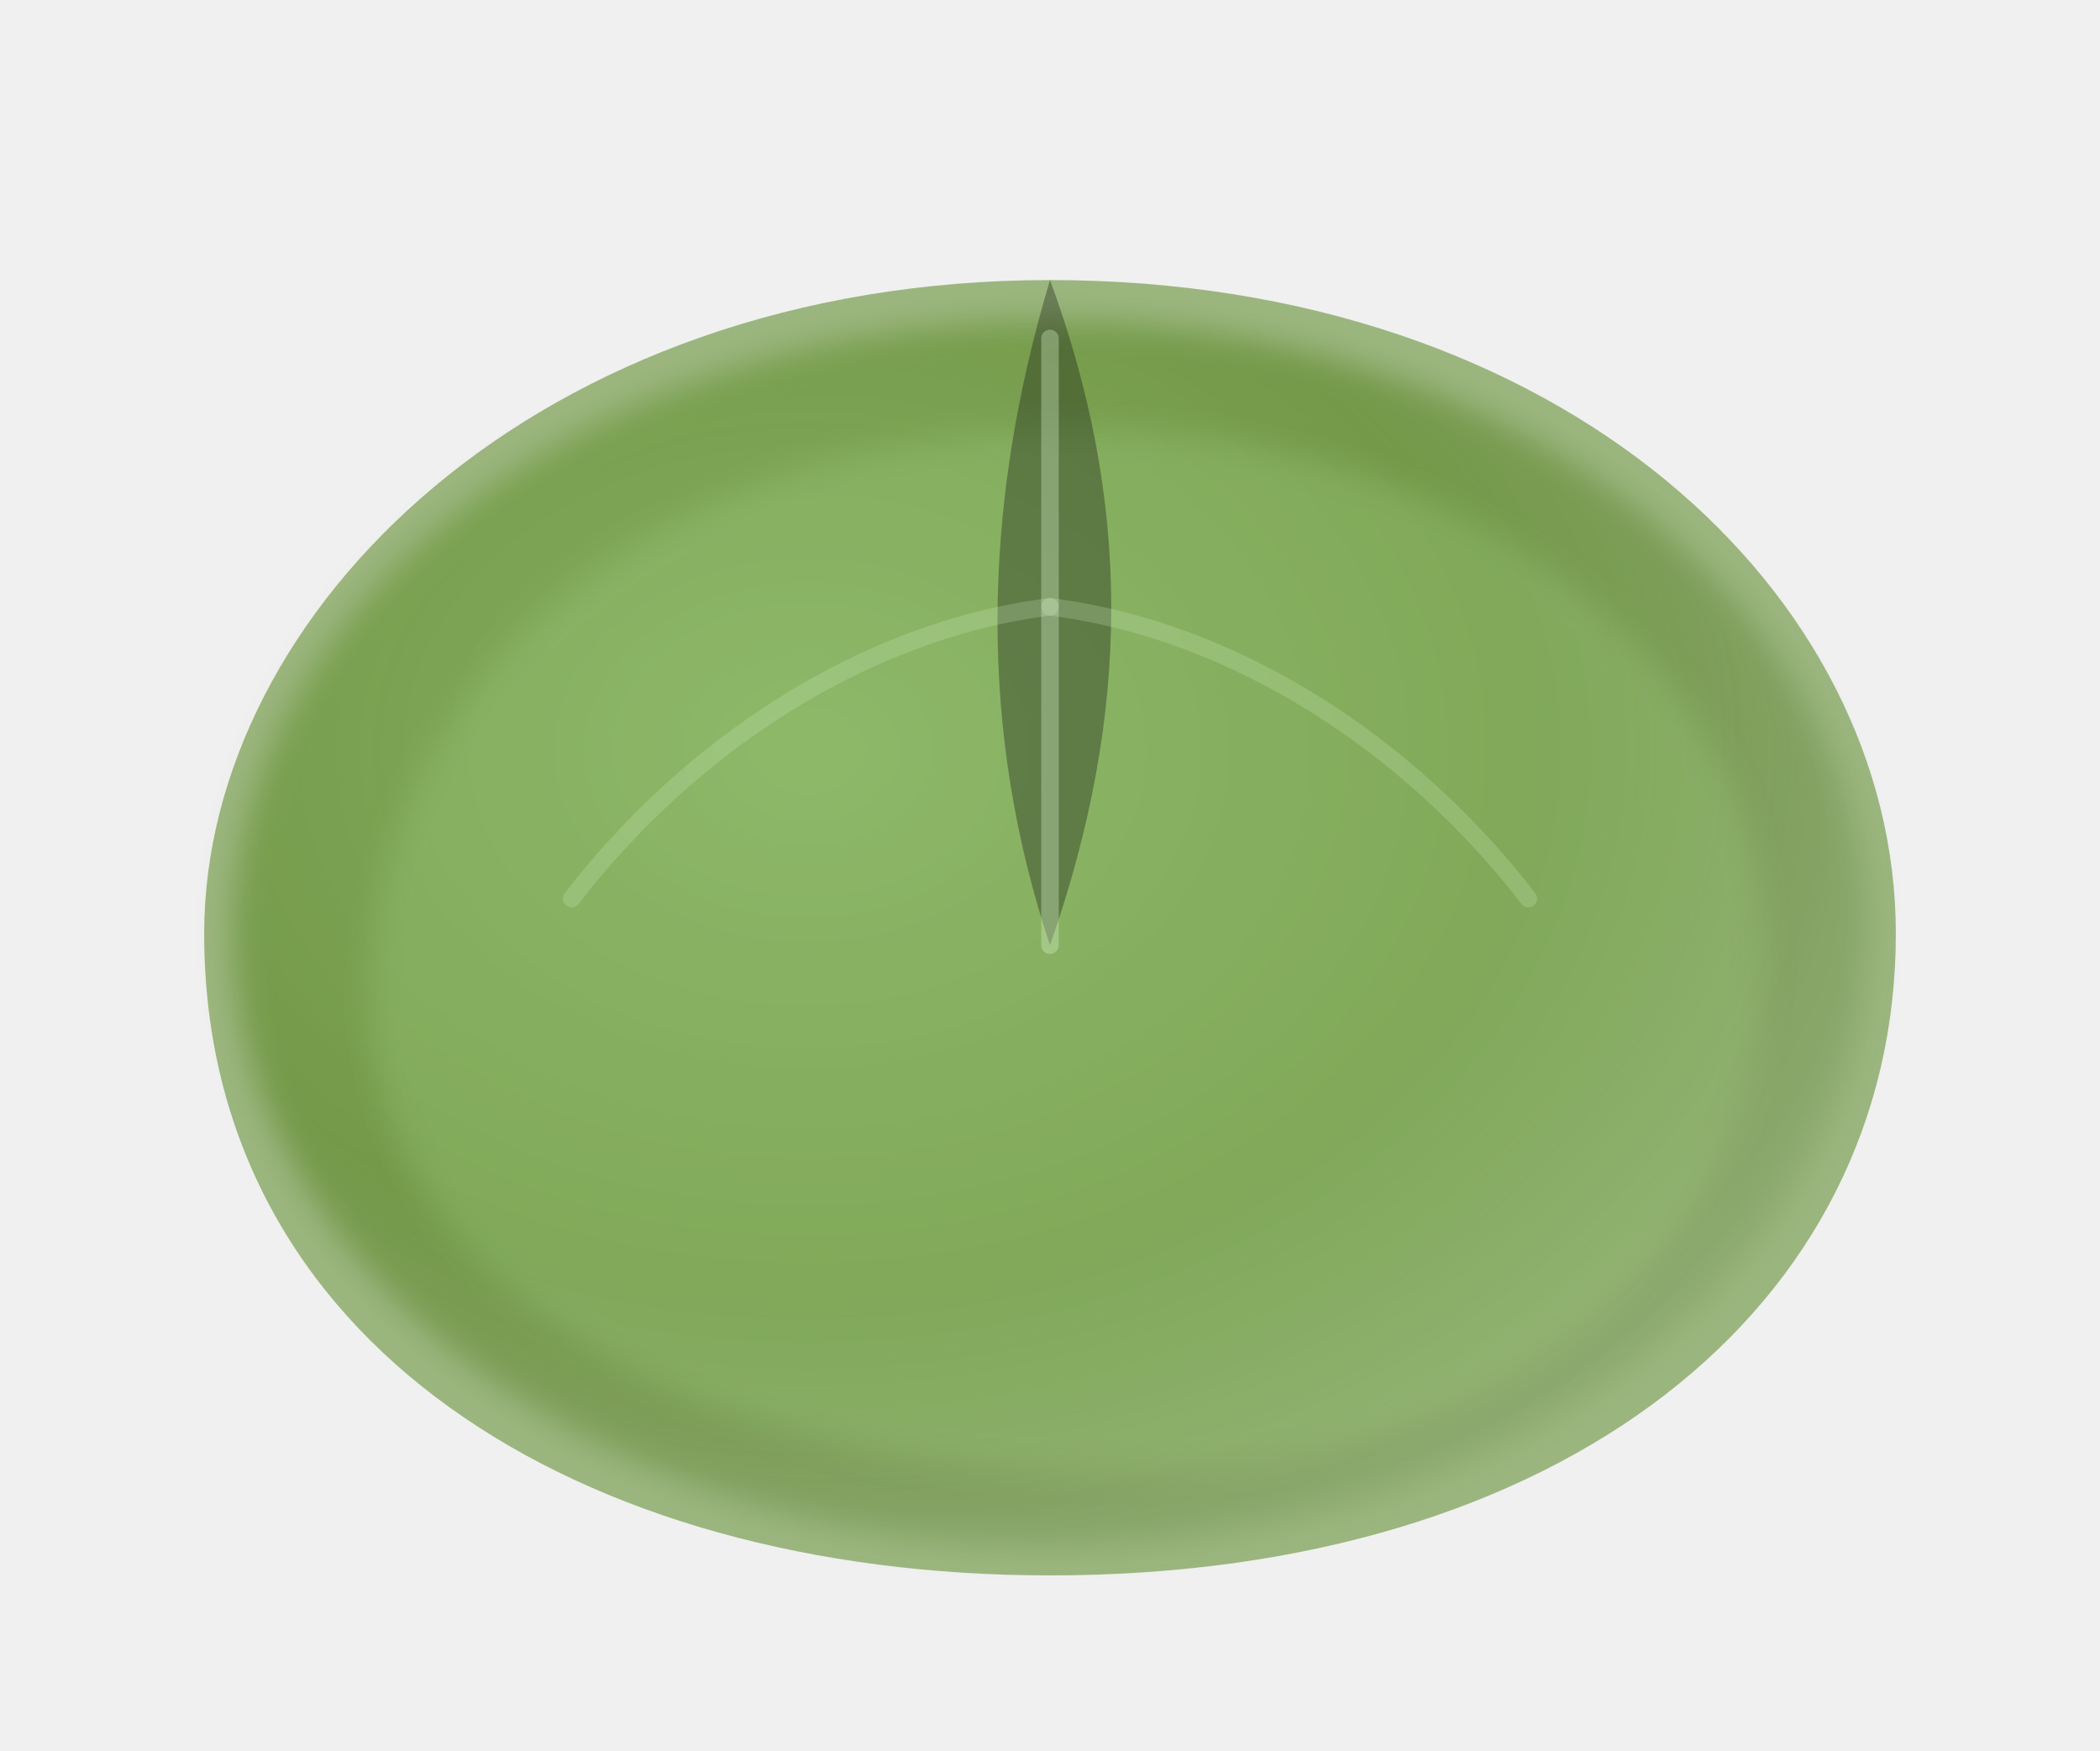
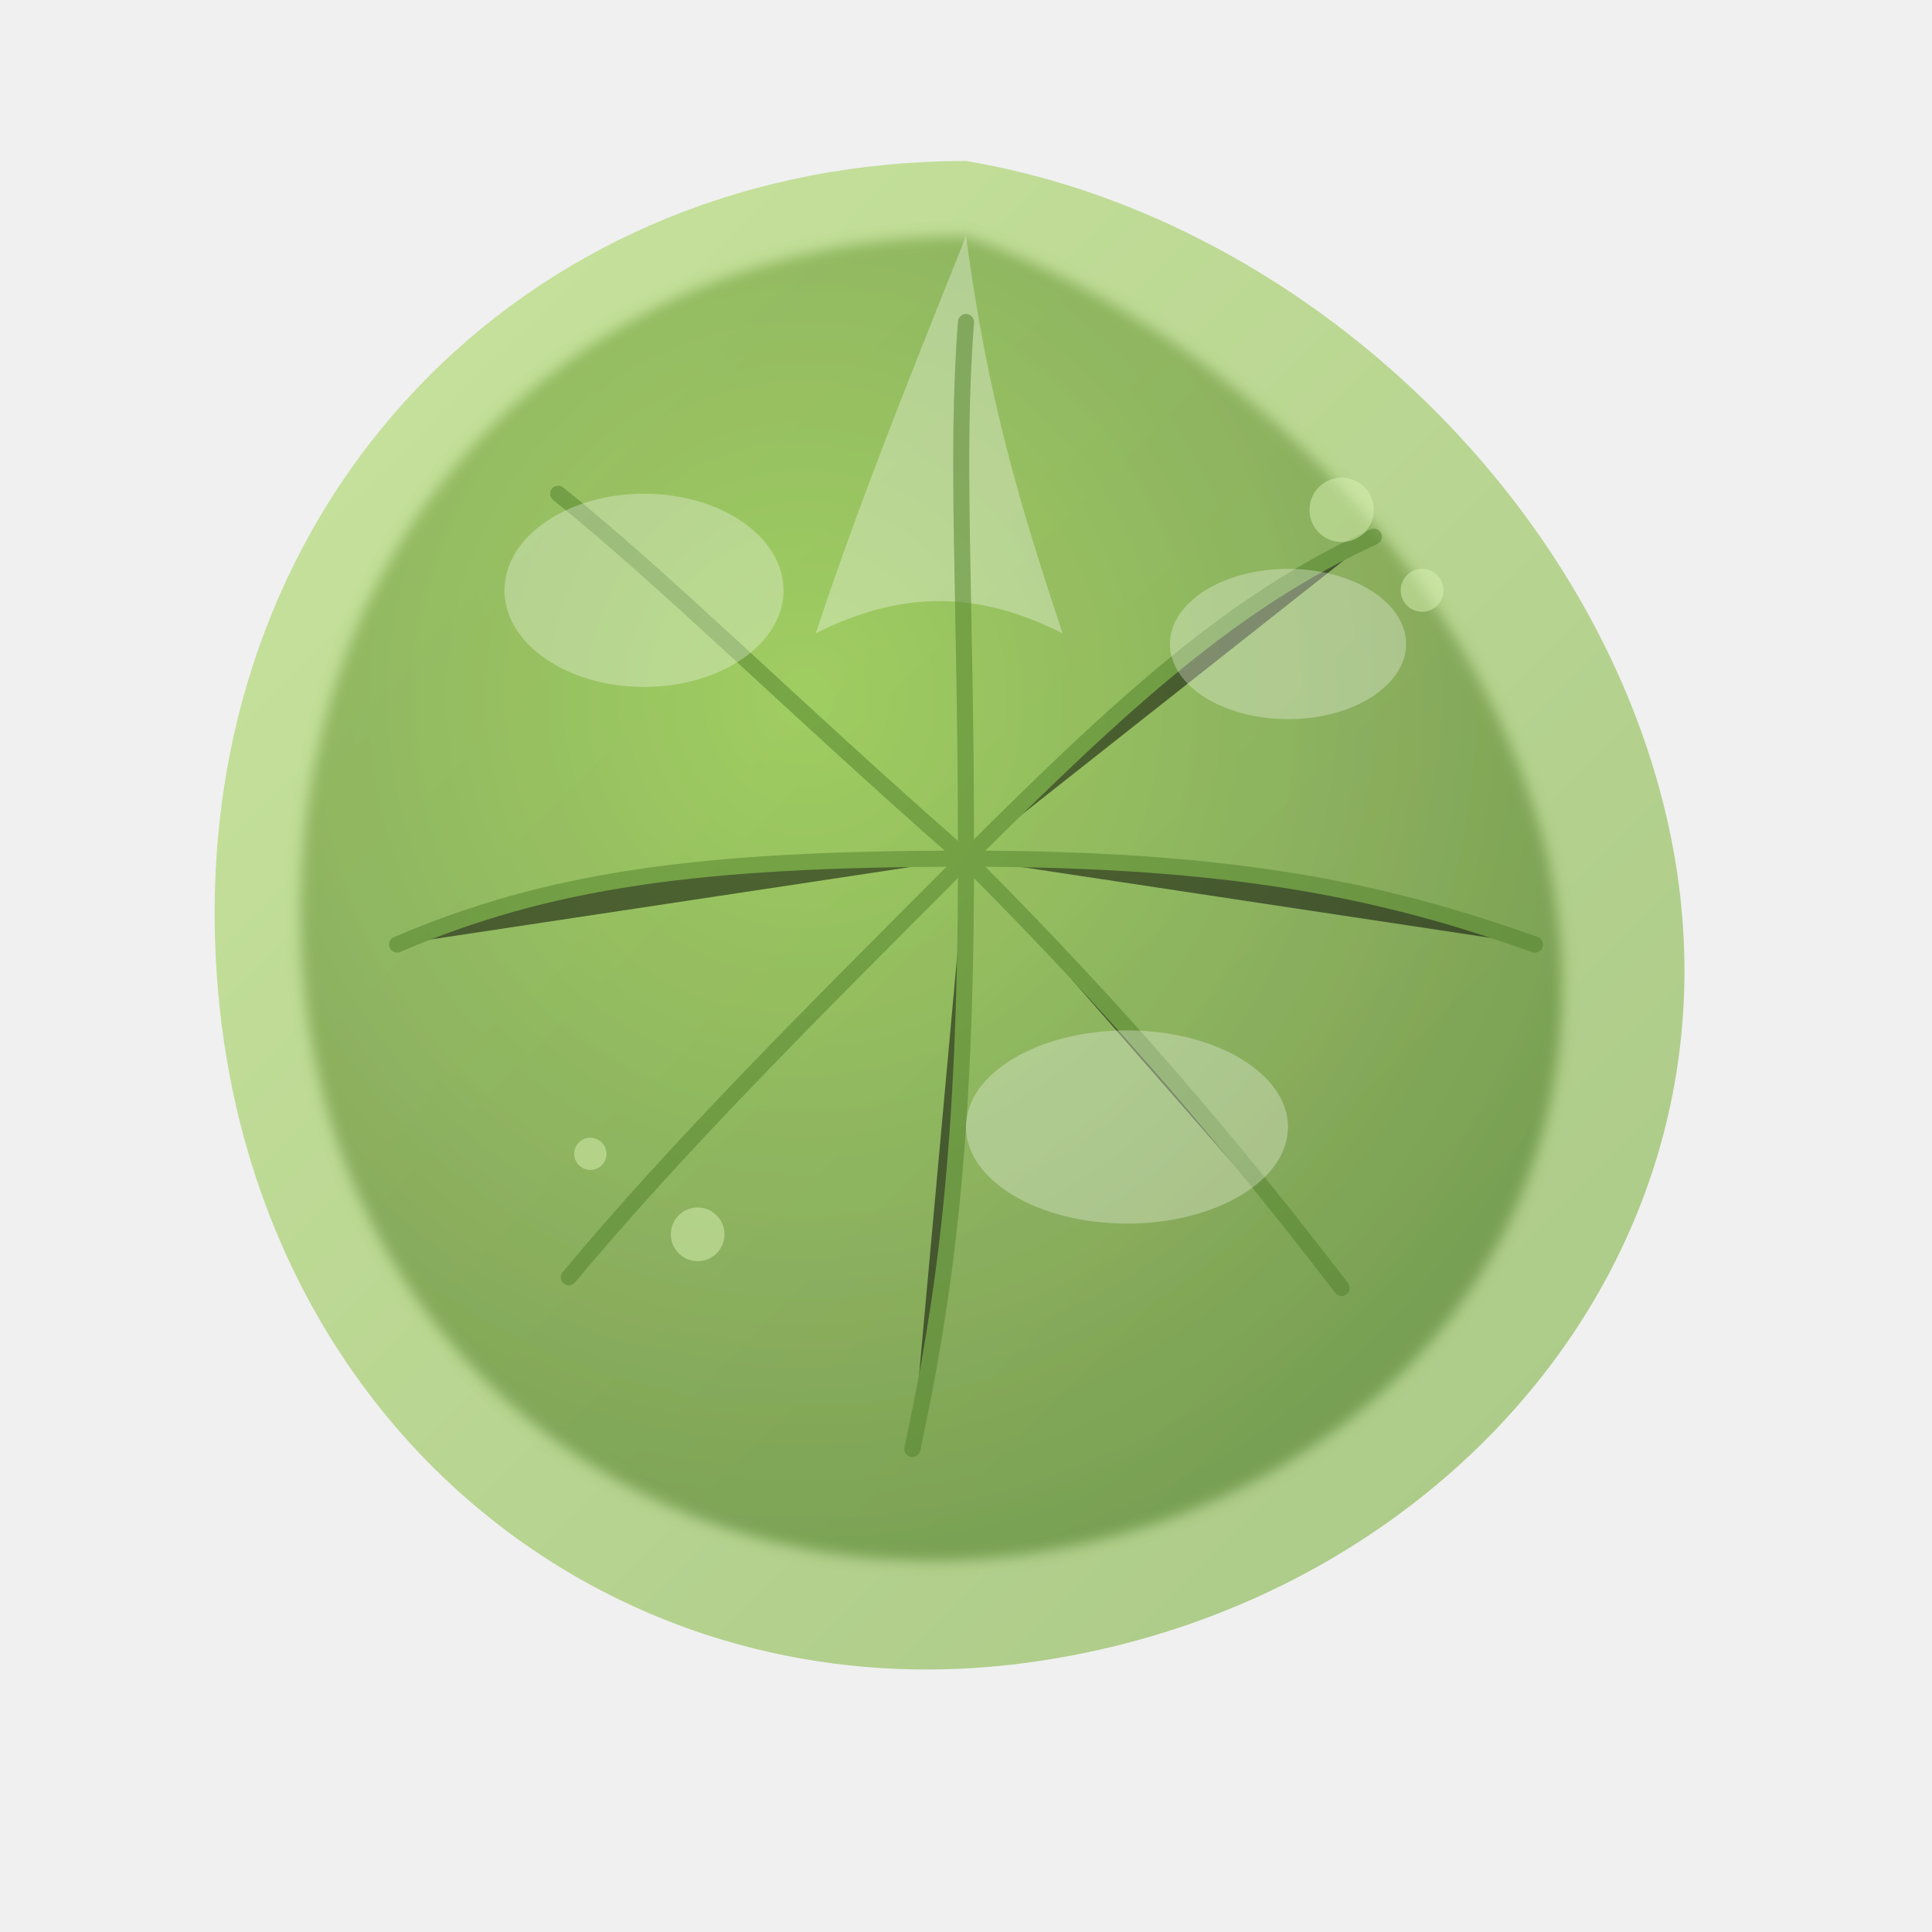
- <svg xmlns="http://www.w3.org/2000/svg" width="360" height="300" viewBox="0 0 360 300">
+ <svg xmlns="http://www.w3.org/2000/svg" width="360" height="360" viewBox="0 0 360 360">
  <defs>
-     <radialGradient id="g" cx="35%" cy="35%" r="80%">
-       <stop offset="0%" stop-color="#a8d98a" stop-opacity="0.95" />
-       <stop offset="55%" stop-color="#689139" stop-opacity="0.9" />
-       <stop offset="100%" stop-color="#2d4a25" stop-opacity="0.0" />
+     <radialGradient id="padBase" cx="40%" cy="35%" r="70%">
+       <stop offset="0%" stop-color="#8cc63f" />
+       <stop offset="70%" stop-color="#689139" />
+       <stop offset="100%" stop-color="#4f7f2a" />
    </radialGradient>
-     <filter id="blur" x="-20%" y="-20%" width="140%" height="140%">
-       <feGaussianBlur stdDeviation="2.6" />
+     <linearGradient id="padRim" x1="0%" y1="0%" x2="100%" y2="100%">
+       <stop offset="0%" stop-color="#a9db5a" />
+       <stop offset="100%" stop-color="#6fa62f" />
+     </linearGradient>
+     <filter id="padBlur" x="-20%" y="-20%" width="140%" height="140%">
+       <feGaussianBlur stdDeviation="1.2" />
    </filter>
  </defs>
-   <ellipse cx="180" cy="160" rx="140" ry="105" fill="url(#g)" filter="url(#blur)" opacity="0.85" />
-   <path d="M180 48 C92 48 35 105 35 160 c0 70 64 110 145 110 c88 0 145-46 145-110 C325 102 268 48 180 48Z" fill="#689139" fill-opacity="0.62" />
-   <path d="M175 74 C105 78 68 120 64 162 c-6 54 46 86 114 90 c70 4 120-28 124-82 C307 112 247 70 175 74Z" fill="#a8d98a" fill-opacity="0.25" filter="url(#blur)" />
-   <path d="M180 48 C168 88 168 126 180 162 C194 122 194 86 180 48Z" fill="#07070a" fill-opacity="0.32" />
-   <path d="M180 58 L180 162" stroke="#d8f0c9" stroke-opacity="0.35" stroke-width="3" stroke-linecap="round" />
-   <path d="M180 104 C148 108 118 128 98 154" stroke="#d8f0c9" stroke-opacity="0.22" stroke-width="3" fill="none" stroke-linecap="round" />
-   <path d="M180 104 C212 108 242 128 262 154" stroke="#d8f0c9" stroke-opacity="0.22" stroke-width="3" fill="none" stroke-linecap="round" />
+   <path d="M180 30        C100 30 40 90 40 170        C40 260 110 320 190 310        C270 300 330 230 310 150        C295 90 240 40 180 30Z" fill="url(#padRim)" opacity="0.55" />
+   <path d="M180 44        C110 44 56 96 56 170        C56 248 118 298 188 290        C256 282 304 226 288 158        C274 104 226 60 180 44Z" fill="url(#padBase)" filter="url(#padBlur)" fill-opacity="0.60" />
+   <path d="M180 44        C168 74 160 94 152 118        C168 110 182 110 198 118        C190 94 184 74 180 44Z" fill="#ffffff" fill-opacity="0.32" />
+   <g stroke="#4f7f2a" stroke-width="3" stroke-linecap="round" opacity="0.5">
+     <path d="M180 160 C180 110 178 86 180 60" />
+     <path d="M180 160 C210 130 230 112 256 100" />
+     <path d="M180 160 C230 160 258 166 286 176" />
+     <path d="M180 160 C210 190 230 214 250 240" />
+     <path d="M180 160 C180 214 176 242 170 270" />
+     <path d="M180 160 C150 190 126 214 106 238" />
+     <path d="M180 160 C130 160 102 164 74 176" />
+     <path d="M180 160 C148 132 124 108 104 92" />
+   </g>
+   <g fill="#ffffff" opacity="0.30">
+     <ellipse cx="120" cy="110" rx="26" ry="18" />
+     <ellipse cx="240" cy="120" rx="22" ry="14" />
+     <ellipse cx="210" cy="210" rx="30" ry="18" />
+   </g>
+   <g fill="#d9f2b4" opacity="0.50">
+     <circle cx="250" cy="95" r="6" />
+     <circle cx="265" cy="110" r="4" />
+     <circle cx="130" cy="230" r="5" />
+     <circle cx="110" cy="215" r="3" />
+   </g>
</svg>
